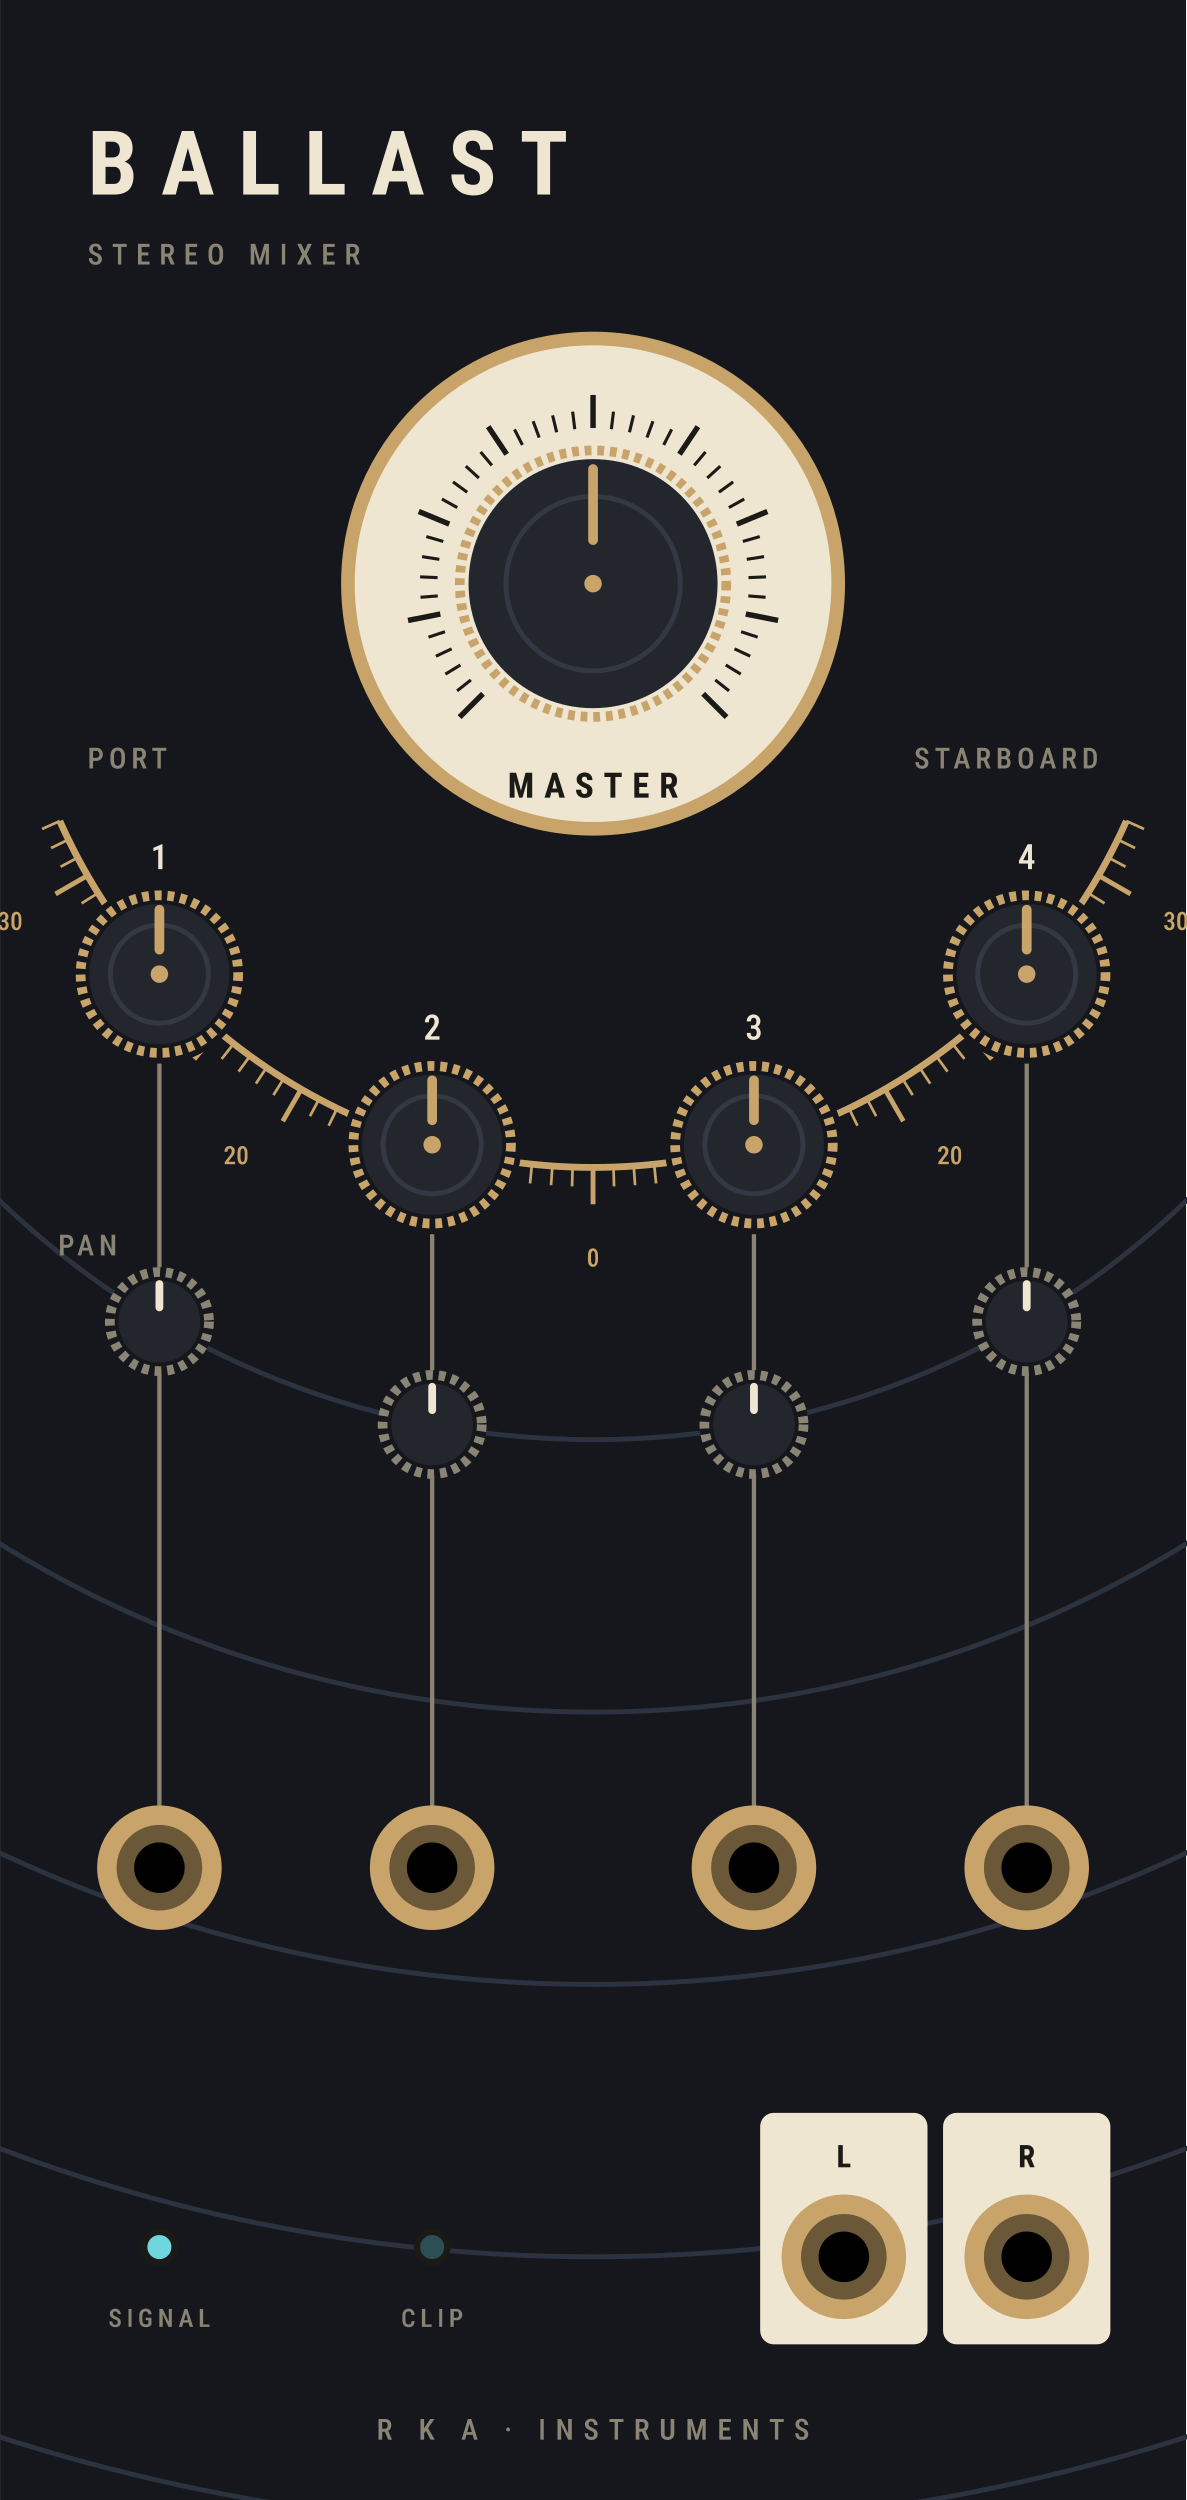
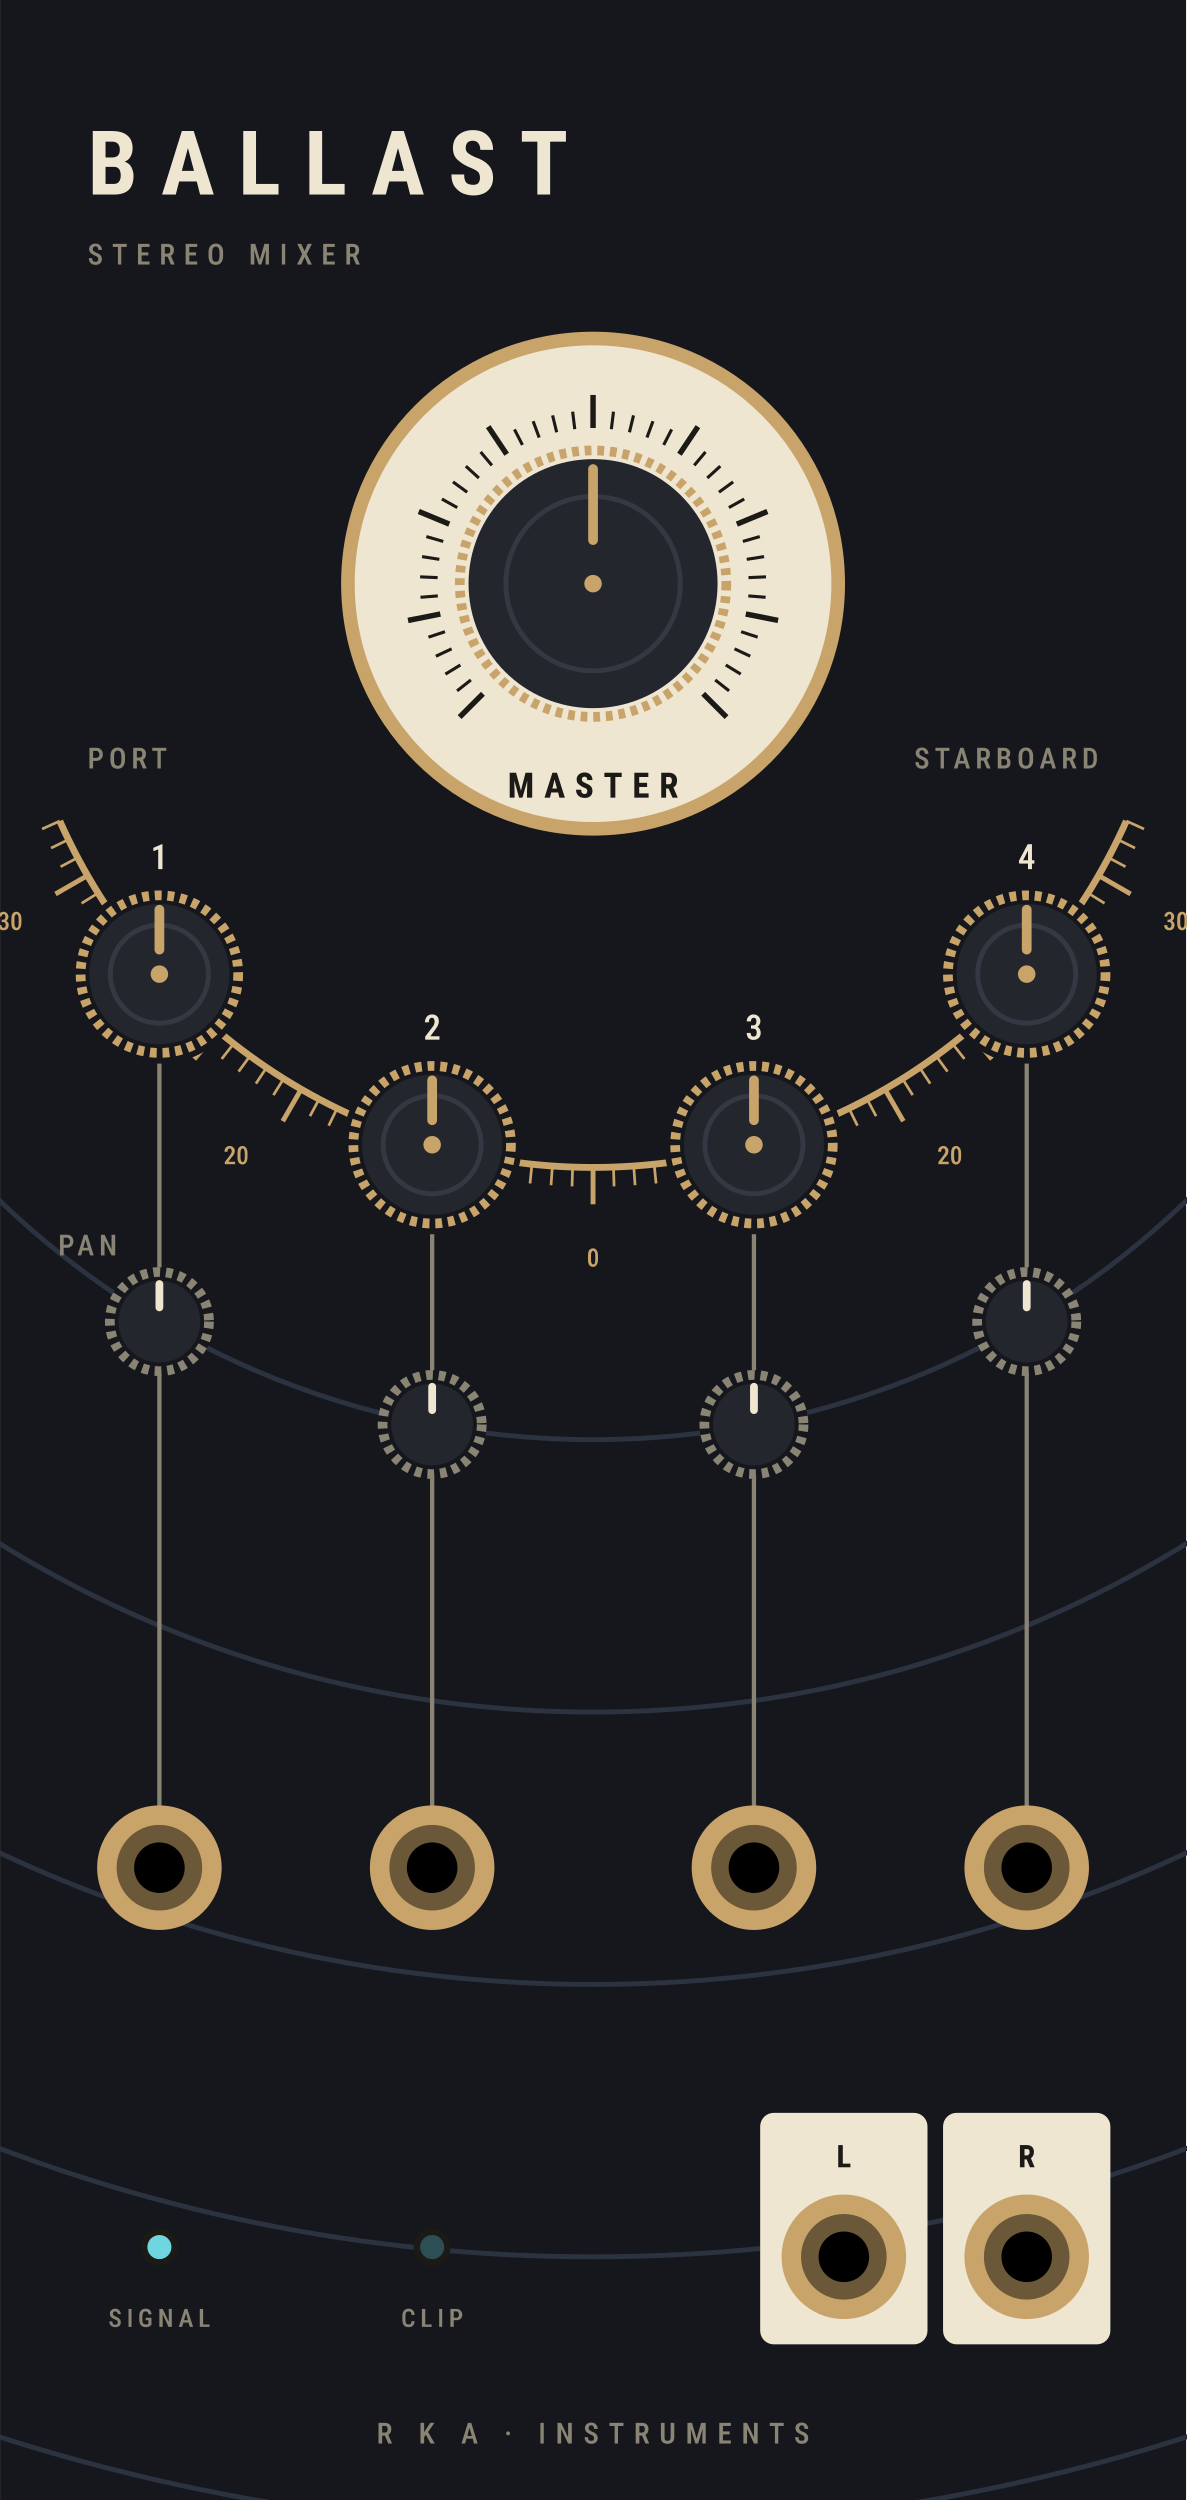
<svg xmlns="http://www.w3.org/2000/svg" width="427" height="900" viewBox="0 0 60.96 128.5">
  <rect width="60.96" height="128.5" fill="#15171c" />
  <circle cx="30.48" cy="30.0" r="58" fill="none" stroke="#2c3340" stroke-width="0.25" />
  <circle cx="30.48" cy="30.0" r="72" fill="none" stroke="#2c3340" stroke-width="0.25" />
  <circle cx="30.48" cy="30.0" r="86" fill="none" stroke="#2c3340" stroke-width="0.25" />
  <circle cx="30.48" cy="30.0" r="100" fill="none" stroke="#2c3340" stroke-width="0.25" />
  <path d="M 8.19 50.07 L 8.19 93.00" fill="none" stroke="#8a8474" stroke-width="0.22" stroke-linejoin="round" />
  <path d="M 22.21 58.84 L 22.21 93.00" fill="none" stroke="#8a8474" stroke-width="0.22" stroke-linejoin="round" />
  <path d="M 38.75 58.84 L 38.75 93.00" fill="none" stroke="#8a8474" stroke-width="0.22" stroke-linejoin="round" />
  <path d="M 52.77 50.07 L 52.77 93.00" fill="none" stroke="#8a8474" stroke-width="0.22" stroke-linejoin="round" />
  <path d="M 57.89 42.20 A 30 30 0 0 1 3.07 42.20" fill="none" stroke="#c9a46a" stroke-width="0.35" />
  <line x1="3.07" y1="42.20" x2="2.16" y2="42.61" stroke="#c9a46a" stroke-width="0.14" />
  <line x1="3.52" y1="43.15" x2="2.62" y2="43.59" stroke="#c9a46a" stroke-width="0.14" />
  <line x1="3.99" y1="44.08" x2="3.11" y2="44.55" stroke="#c9a46a" stroke-width="0.14" />
  <line x1="4.50" y1="45.00" x2="2.85" y2="45.95" stroke="#c9a46a" stroke-width="0.25" />
  <line x1="5.04" y1="45.90" x2="4.19" y2="46.43" stroke="#c9a46a" stroke-width="0.14" />
  <line x1="5.61" y1="46.78" x2="4.78" y2="47.33" stroke="#c9a46a" stroke-width="0.14" />
  <line x1="6.21" y1="47.63" x2="5.40" y2="48.22" stroke="#c9a46a" stroke-width="0.14" />
  <line x1="6.84" y1="48.47" x2="6.05" y2="49.09" stroke="#c9a46a" stroke-width="0.14" />
  <line x1="7.50" y1="49.28" x2="6.04" y2="50.50" stroke="#c9a46a" stroke-width="0.25" />
  <line x1="8.19" y1="50.07" x2="7.44" y2="50.74" stroke="#c9a46a" stroke-width="0.14" />
  <line x1="8.90" y1="50.84" x2="8.18" y2="51.53" stroke="#c9a46a" stroke-width="0.14" />
  <line x1="9.64" y1="51.58" x2="8.95" y2="52.30" stroke="#c9a46a" stroke-width="0.14" />
  <line x1="10.41" y1="52.29" x2="9.74" y2="53.04" stroke="#c9a46a" stroke-width="0.14" />
  <line x1="11.20" y1="52.98" x2="9.98" y2="54.44" stroke="#c9a46a" stroke-width="0.25" />
  <line x1="12.01" y1="53.64" x2="11.39" y2="54.43" stroke="#c9a46a" stroke-width="0.14" />
  <line x1="12.85" y1="54.27" x2="12.26" y2="55.08" stroke="#c9a46a" stroke-width="0.14" />
  <line x1="13.70" y1="54.87" x2="13.15" y2="55.70" stroke="#c9a46a" stroke-width="0.14" />
  <line x1="14.58" y1="55.44" x2="14.05" y2="56.29" stroke="#c9a46a" stroke-width="0.14" />
  <line x1="15.48" y1="55.98" x2="14.53" y2="57.63" stroke="#c9a46a" stroke-width="0.25" />
  <line x1="16.40" y1="56.49" x2="15.93" y2="57.37" stroke="#c9a46a" stroke-width="0.14" />
  <line x1="17.33" y1="56.96" x2="16.89" y2="57.86" stroke="#c9a46a" stroke-width="0.14" />
  <line x1="18.28" y1="57.41" x2="17.87" y2="58.32" stroke="#c9a46a" stroke-width="0.14" />
  <line x1="19.24" y1="57.82" x2="18.87" y2="58.74" stroke="#c9a46a" stroke-width="0.14" />
  <line x1="20.22" y1="58.19" x2="19.57" y2="59.98" stroke="#c9a46a" stroke-width="0.25" />
  <line x1="21.21" y1="58.53" x2="20.90" y2="59.48" stroke="#c9a46a" stroke-width="0.14" />
  <line x1="22.21" y1="58.84" x2="21.94" y2="59.80" stroke="#c9a46a" stroke-width="0.14" />
  <line x1="23.22" y1="59.11" x2="22.98" y2="60.08" stroke="#c9a46a" stroke-width="0.14" />
  <line x1="24.24" y1="59.34" x2="24.03" y2="60.32" stroke="#c9a46a" stroke-width="0.14" />
  <line x1="25.27" y1="59.54" x2="24.94" y2="61.42" stroke="#c9a46a" stroke-width="0.25" />
  <line x1="26.30" y1="59.71" x2="26.17" y2="60.70" stroke="#c9a46a" stroke-width="0.14" />
  <line x1="27.34" y1="59.84" x2="27.24" y2="60.83" stroke="#c9a46a" stroke-width="0.14" />
  <line x1="28.39" y1="59.93" x2="28.32" y2="60.92" stroke="#c9a46a" stroke-width="0.14" />
  <line x1="29.43" y1="59.98" x2="29.40" y2="60.98" stroke="#c9a46a" stroke-width="0.14" />
  <line x1="30.48" y1="60.00" x2="30.48" y2="61.90" stroke="#c9a46a" stroke-width="0.25" />
  <line x1="31.53" y1="59.98" x2="31.56" y2="60.98" stroke="#c9a46a" stroke-width="0.14" />
  <line x1="32.57" y1="59.93" x2="32.64" y2="60.92" stroke="#c9a46a" stroke-width="0.14" />
  <line x1="33.62" y1="59.84" x2="33.72" y2="60.83" stroke="#c9a46a" stroke-width="0.14" />
  <line x1="34.66" y1="59.71" x2="34.79" y2="60.70" stroke="#c9a46a" stroke-width="0.14" />
  <line x1="35.69" y1="59.54" x2="36.02" y2="61.42" stroke="#c9a46a" stroke-width="0.25" />
  <line x1="36.72" y1="59.34" x2="36.93" y2="60.32" stroke="#c9a46a" stroke-width="0.14" />
  <line x1="37.74" y1="59.11" x2="37.98" y2="60.08" stroke="#c9a46a" stroke-width="0.14" />
  <line x1="38.75" y1="58.84" x2="39.02" y2="59.80" stroke="#c9a46a" stroke-width="0.14" />
  <line x1="39.75" y1="58.53" x2="40.06" y2="59.48" stroke="#c9a46a" stroke-width="0.14" />
  <line x1="40.74" y1="58.19" x2="41.39" y2="59.98" stroke="#c9a46a" stroke-width="0.25" />
  <line x1="41.72" y1="57.82" x2="42.09" y2="58.74" stroke="#c9a46a" stroke-width="0.14" />
  <line x1="42.68" y1="57.41" x2="43.09" y2="58.32" stroke="#c9a46a" stroke-width="0.14" />
  <line x1="43.63" y1="56.96" x2="44.07" y2="57.86" stroke="#c9a46a" stroke-width="0.14" />
  <line x1="44.56" y1="56.49" x2="45.03" y2="57.37" stroke="#c9a46a" stroke-width="0.14" />
  <line x1="45.48" y1="55.98" x2="46.43" y2="57.63" stroke="#c9a46a" stroke-width="0.25" />
  <line x1="46.38" y1="55.44" x2="46.91" y2="56.29" stroke="#c9a46a" stroke-width="0.14" />
  <line x1="47.26" y1="54.87" x2="47.81" y2="55.70" stroke="#c9a46a" stroke-width="0.14" />
  <line x1="48.11" y1="54.27" x2="48.70" y2="55.08" stroke="#c9a46a" stroke-width="0.14" />
  <line x1="48.95" y1="53.64" x2="49.57" y2="54.43" stroke="#c9a46a" stroke-width="0.14" />
  <line x1="49.76" y1="52.98" x2="50.98" y2="54.44" stroke="#c9a46a" stroke-width="0.25" />
  <line x1="50.55" y1="52.29" x2="51.22" y2="53.04" stroke="#c9a46a" stroke-width="0.14" />
  <line x1="51.32" y1="51.58" x2="52.01" y2="52.30" stroke="#c9a46a" stroke-width="0.14" />
  <line x1="52.06" y1="50.84" x2="52.78" y2="51.53" stroke="#c9a46a" stroke-width="0.14" />
  <line x1="52.77" y1="50.07" x2="53.52" y2="50.74" stroke="#c9a46a" stroke-width="0.14" />
  <line x1="53.46" y1="49.28" x2="54.92" y2="50.50" stroke="#c9a46a" stroke-width="0.25" />
  <line x1="54.12" y1="48.47" x2="54.91" y2="49.09" stroke="#c9a46a" stroke-width="0.14" />
  <line x1="54.75" y1="47.63" x2="55.56" y2="48.22" stroke="#c9a46a" stroke-width="0.14" />
  <line x1="55.35" y1="46.78" x2="56.18" y2="47.33" stroke="#c9a46a" stroke-width="0.14" />
  <line x1="55.92" y1="45.90" x2="56.77" y2="46.43" stroke="#c9a46a" stroke-width="0.14" />
  <line x1="56.46" y1="45.00" x2="58.11" y2="45.95" stroke="#c9a46a" stroke-width="0.25" />
  <line x1="56.97" y1="44.08" x2="57.85" y2="44.55" stroke="#c9a46a" stroke-width="0.14" />
  <line x1="57.44" y1="43.15" x2="58.34" y2="43.59" stroke="#c9a46a" stroke-width="0.14" />
  <line x1="57.89" y1="42.20" x2="58.80" y2="42.61" stroke="#c9a46a" stroke-width="0.14" />
  <circle cx="30.48" cy="30.0" r="44" fill="none" stroke="#2c3340" stroke-width="0.25" />
  <text x="0.52" y="47.80" font-size="1.3" fill="#c9a46a" text-anchor="middle" font-weight="500" font-family="'DIN Alternate', 'Bahnschrift', 'Roboto Condensed', 'Arial Narrow', Arial, sans-serif" letter-spacing="0">30</text>
  <text x="12.14" y="59.84" font-size="1.3" fill="#c9a46a" text-anchor="middle" font-weight="500" font-family="'DIN Alternate', 'Bahnschrift', 'Roboto Condensed', 'Arial Narrow', Arial, sans-serif" letter-spacing="0">20</text>
  <text x="30.48" y="65.10" font-size="1.3" fill="#c9a46a" text-anchor="middle" font-weight="500" font-family="'DIN Alternate', 'Bahnschrift', 'Roboto Condensed', 'Arial Narrow', Arial, sans-serif" letter-spacing="0">0</text>
  <text x="48.82" y="59.84" font-size="1.3" fill="#c9a46a" text-anchor="middle" font-weight="500" font-family="'DIN Alternate', 'Bahnschrift', 'Roboto Condensed', 'Arial Narrow', Arial, sans-serif" letter-spacing="0">20</text>
  <text x="60.44" y="47.80" font-size="1.3" fill="#c9a46a" text-anchor="middle" font-weight="500" font-family="'DIN Alternate', 'Bahnschrift', 'Roboto Condensed', 'Arial Narrow', Arial, sans-serif" letter-spacing="0">30</text>
  <text x="4.50" y="10.00" font-size="4.6" fill="#efe6d2" text-anchor="start" font-weight="600" font-family="'DIN Alternate', 'Bahnschrift', 'Roboto Condensed', 'Arial Narrow', Arial, sans-serif" letter-spacing="1.2">BALLAST</text>
  <text x="4.50" y="13.60" font-size="1.5" fill="#8a8474" text-anchor="start" font-weight="500" font-family="'DIN Alternate', 'Bahnschrift', 'Roboto Condensed', 'Arial Narrow', Arial, sans-serif" letter-spacing="0.45">STEREO MIXER</text>
  <circle cx="30.48" cy="30.0" r="12.6" fill="#efe6d2" stroke="#c9a46a" stroke-width="0.7" />
  <line x1="24.82" y1="35.66" x2="23.62" y2="36.86" stroke="#1c1a16" stroke-width="0.28" />
  <line x1="24.20" y1="34.95" x2="23.49" y2="35.51" stroke="#1c1a16" stroke-width="0.16" />
  <line x1="23.66" y1="34.18" x2="22.89" y2="34.65" stroke="#1c1a16" stroke-width="0.16" />
  <line x1="23.21" y1="33.35" x2="22.40" y2="33.73" stroke="#1c1a16" stroke-width="0.16" />
  <line x1="22.87" y1="32.47" x2="22.02" y2="32.75" stroke="#1c1a16" stroke-width="0.16" />
  <line x1="22.63" y1="31.56" x2="20.97" y2="31.89" stroke="#1c1a16" stroke-width="0.28" />
  <line x1="22.50" y1="30.63" x2="21.61" y2="30.70" stroke="#1c1a16" stroke-width="0.16" />
  <line x1="22.49" y1="29.69" x2="21.59" y2="29.65" stroke="#1c1a16" stroke-width="0.16" />
  <line x1="22.58" y1="28.75" x2="21.69" y2="28.61" stroke="#1c1a16" stroke-width="0.16" />
  <line x1="22.78" y1="27.83" x2="21.91" y2="27.58" stroke="#1c1a16" stroke-width="0.16" />
  <line x1="23.09" y1="26.94" x2="21.52" y2="26.29" stroke="#1c1a16" stroke-width="0.28" />
  <line x1="23.50" y1="26.09" x2="22.71" y2="25.65" stroke="#1c1a16" stroke-width="0.16" />
  <line x1="24.01" y1="25.30" x2="23.28" y2="24.77" stroke="#1c1a16" stroke-width="0.16" />
  <line x1="24.61" y1="24.57" x2="23.94" y2="23.96" stroke="#1c1a16" stroke-width="0.16" />
  <line x1="25.28" y1="23.92" x2="24.70" y2="23.23" stroke="#1c1a16" stroke-width="0.16" />
  <line x1="26.04" y1="23.35" x2="25.09" y2="21.93" stroke="#1c1a16" stroke-width="0.28" />
  <line x1="26.85" y1="22.87" x2="26.44" y2="22.07" stroke="#1c1a16" stroke-width="0.16" />
  <line x1="27.71" y1="22.49" x2="27.40" y2="21.65" stroke="#1c1a16" stroke-width="0.16" />
  <line x1="28.61" y1="22.22" x2="28.40" y2="21.35" stroke="#1c1a16" stroke-width="0.16" />
  <line x1="29.54" y1="22.06" x2="29.43" y2="21.16" stroke="#1c1a16" stroke-width="0.16" />
  <line x1="30.48" y1="22.00" x2="30.48" y2="20.30" stroke="#1c1a16" stroke-width="0.28" />
  <line x1="31.42" y1="22.06" x2="31.53" y2="21.16" stroke="#1c1a16" stroke-width="0.16" />
  <line x1="32.35" y1="22.22" x2="32.56" y2="21.35" stroke="#1c1a16" stroke-width="0.16" />
  <line x1="33.25" y1="22.49" x2="33.56" y2="21.65" stroke="#1c1a16" stroke-width="0.16" />
  <line x1="34.11" y1="22.87" x2="34.52" y2="22.07" stroke="#1c1a16" stroke-width="0.16" />
  <line x1="34.92" y1="23.35" x2="35.87" y2="21.93" stroke="#1c1a16" stroke-width="0.28" />
  <line x1="35.68" y1="23.92" x2="36.26" y2="23.23" stroke="#1c1a16" stroke-width="0.16" />
  <line x1="36.35" y1="24.57" x2="37.02" y2="23.96" stroke="#1c1a16" stroke-width="0.16" />
  <line x1="36.95" y1="25.30" x2="37.68" y2="24.77" stroke="#1c1a16" stroke-width="0.16" />
  <line x1="37.46" y1="26.09" x2="38.25" y2="25.65" stroke="#1c1a16" stroke-width="0.16" />
  <line x1="37.87" y1="26.94" x2="39.44" y2="26.29" stroke="#1c1a16" stroke-width="0.28" />
  <line x1="38.18" y1="27.83" x2="39.05" y2="27.58" stroke="#1c1a16" stroke-width="0.16" />
  <line x1="38.38" y1="28.75" x2="39.27" y2="28.61" stroke="#1c1a16" stroke-width="0.16" />
  <line x1="38.47" y1="29.69" x2="39.37" y2="29.65" stroke="#1c1a16" stroke-width="0.16" />
  <line x1="38.46" y1="30.63" x2="39.35" y2="30.70" stroke="#1c1a16" stroke-width="0.16" />
  <line x1="38.33" y1="31.56" x2="39.99" y2="31.89" stroke="#1c1a16" stroke-width="0.28" />
  <line x1="38.09" y1="32.47" x2="38.94" y2="32.75" stroke="#1c1a16" stroke-width="0.16" />
  <line x1="37.75" y1="33.35" x2="38.56" y2="33.73" stroke="#1c1a16" stroke-width="0.16" />
  <line x1="37.30" y1="34.18" x2="38.07" y2="34.65" stroke="#1c1a16" stroke-width="0.16" />
  <line x1="36.76" y1="34.95" x2="37.47" y2="35.51" stroke="#1c1a16" stroke-width="0.16" />
  <line x1="36.14" y1="35.66" x2="37.34" y2="36.86" stroke="#1c1a16" stroke-width="0.28" />
  <text x="30.48" y="41.00" font-size="1.8" fill="#1c1a16" text-anchor="middle" font-weight="700" font-family="'DIN Alternate', 'Bahnschrift', 'Roboto Condensed', 'Arial Narrow', Arial, sans-serif" letter-spacing="0.5">MASTER</text>
  <circle cx="30.48" cy="30.00" r="6.85" fill="none" stroke="#c9a46a" stroke-width="0.5" stroke-dasharray="0.35 0.3" />
  <circle cx="30.48" cy="30.00" r="6.40" fill="#23262d" />
  <circle cx="30.48" cy="30.00" r="4.48" fill="none" stroke="#343842" stroke-width="0.25" />
  <circle cx="30.48" cy="30.00" r="0.45" fill="#c9a46a" />
  <line x1="30.48" y1="27.76" x2="30.48" y2="24.11" stroke="#c9a46a" stroke-width="0.5" stroke-linecap="round" />
  <circle cx="8.19" cy="50.07" r="4.6" fill="#15171c" />
  <circle cx="8.19" cy="50.07" r="4.05" fill="none" stroke="#c9a46a" stroke-width="0.5" stroke-dasharray="0.35 0.3" />
  <circle cx="8.19" cy="50.07" r="3.60" fill="#23262d" />
  <circle cx="8.19" cy="50.07" r="2.52" fill="none" stroke="#343842" stroke-width="0.25" />
  <circle cx="8.19" cy="50.07" r="0.45" fill="#c9a46a" />
  <line x1="8.19" y1="48.81" x2="8.19" y2="46.76" stroke="#c9a46a" stroke-width="0.5" stroke-linecap="round" />
  <text x="8.19" y="44.67" font-size="1.8" fill="#efe6d2" text-anchor="middle" font-weight="500" font-family="'DIN Alternate', 'Bahnschrift', 'Roboto Condensed', 'Arial Narrow', Arial, sans-serif" letter-spacing="0.25">1</text>
  <circle cx="8.19" cy="67.93" r="2.8" fill="#15171c" />
  <circle cx="8.19" cy="67.93" r="2.55" fill="none" stroke="#8a8474" stroke-width="0.5" stroke-dasharray="0.35 0.3" />
  <circle cx="8.19" cy="67.93" r="2.10" fill="#23262d" />
  <line x1="8.19" y1="67.20" x2="8.19" y2="66.00" stroke="#efe6d2" stroke-width="0.4" stroke-linecap="round" />
  <circle cx="8.19" cy="96" r="3.2" fill="#c9a46a" />
  <circle cx="8.19" cy="96" r="2.2" fill="#6b5838" />
  <circle cx="8.19" cy="96" r="1.3" fill="#000" />
  <circle cx="22.21" cy="58.84" r="4.6" fill="#15171c" />
  <circle cx="22.21" cy="58.84" r="4.05" fill="none" stroke="#c9a46a" stroke-width="0.5" stroke-dasharray="0.35 0.3" />
  <circle cx="22.21" cy="58.84" r="3.60" fill="#23262d" />
  <circle cx="22.21" cy="58.84" r="2.52" fill="none" stroke="#343842" stroke-width="0.25" />
  <circle cx="22.21" cy="58.84" r="0.45" fill="#c9a46a" />
  <line x1="22.21" y1="57.58" x2="22.21" y2="55.53" stroke="#c9a46a" stroke-width="0.5" stroke-linecap="round" />
  <text x="22.21" y="53.44" font-size="1.8" fill="#efe6d2" text-anchor="middle" font-weight="500" font-family="'DIN Alternate', 'Bahnschrift', 'Roboto Condensed', 'Arial Narrow', Arial, sans-serif" letter-spacing="0.25">2</text>
  <circle cx="22.21" cy="73.22" r="2.8" fill="#15171c" />
  <circle cx="22.21" cy="73.22" r="2.55" fill="none" stroke="#8a8474" stroke-width="0.5" stroke-dasharray="0.35 0.3" />
  <circle cx="22.21" cy="73.22" r="2.10" fill="#23262d" />
  <line x1="22.21" y1="72.48" x2="22.21" y2="71.28" stroke="#efe6d2" stroke-width="0.4" stroke-linecap="round" />
  <circle cx="22.21" cy="96" r="3.2" fill="#c9a46a" />
  <circle cx="22.21" cy="96" r="2.2" fill="#6b5838" />
  <circle cx="22.21" cy="96" r="1.3" fill="#000" />
  <circle cx="38.75" cy="58.84" r="4.6" fill="#15171c" />
  <circle cx="38.75" cy="58.84" r="4.05" fill="none" stroke="#c9a46a" stroke-width="0.5" stroke-dasharray="0.35 0.3" />
  <circle cx="38.75" cy="58.84" r="3.60" fill="#23262d" />
  <circle cx="38.75" cy="58.84" r="2.52" fill="none" stroke="#343842" stroke-width="0.25" />
  <circle cx="38.75" cy="58.84" r="0.45" fill="#c9a46a" />
  <line x1="38.75" y1="57.58" x2="38.75" y2="55.53" stroke="#c9a46a" stroke-width="0.5" stroke-linecap="round" />
  <text x="38.75" y="53.44" font-size="1.8" fill="#efe6d2" text-anchor="middle" font-weight="500" font-family="'DIN Alternate', 'Bahnschrift', 'Roboto Condensed', 'Arial Narrow', Arial, sans-serif" letter-spacing="0.25">3</text>
  <circle cx="38.75" cy="73.22" r="2.8" fill="#15171c" />
  <circle cx="38.75" cy="73.22" r="2.55" fill="none" stroke="#8a8474" stroke-width="0.5" stroke-dasharray="0.35 0.3" />
  <circle cx="38.75" cy="73.22" r="2.10" fill="#23262d" />
  <line x1="38.75" y1="72.48" x2="38.75" y2="71.28" stroke="#efe6d2" stroke-width="0.4" stroke-linecap="round" />
  <circle cx="38.75" cy="96" r="3.2" fill="#c9a46a" />
  <circle cx="38.75" cy="96" r="2.2" fill="#6b5838" />
  <circle cx="38.75" cy="96" r="1.3" fill="#000" />
  <circle cx="52.77" cy="50.07" r="4.6" fill="#15171c" />
  <circle cx="52.77" cy="50.07" r="4.05" fill="none" stroke="#c9a46a" stroke-width="0.5" stroke-dasharray="0.35 0.3" />
  <circle cx="52.77" cy="50.07" r="3.60" fill="#23262d" />
  <circle cx="52.77" cy="50.07" r="2.52" fill="none" stroke="#343842" stroke-width="0.25" />
  <circle cx="52.77" cy="50.07" r="0.45" fill="#c9a46a" />
  <line x1="52.77" y1="48.81" x2="52.77" y2="46.76" stroke="#c9a46a" stroke-width="0.5" stroke-linecap="round" />
  <text x="52.77" y="44.67" font-size="1.8" fill="#efe6d2" text-anchor="middle" font-weight="500" font-family="'DIN Alternate', 'Bahnschrift', 'Roboto Condensed', 'Arial Narrow', Arial, sans-serif" letter-spacing="0.25">4</text>
  <circle cx="52.77" cy="67.93" r="2.8" fill="#15171c" />
  <circle cx="52.77" cy="67.93" r="2.55" fill="none" stroke="#8a8474" stroke-width="0.5" stroke-dasharray="0.35 0.3" />
  <circle cx="52.77" cy="67.93" r="2.10" fill="#23262d" />
  <line x1="52.77" y1="67.20" x2="52.77" y2="66.00" stroke="#efe6d2" stroke-width="0.4" stroke-linecap="round" />
  <circle cx="52.77" cy="96" r="3.2" fill="#c9a46a" />
  <circle cx="52.77" cy="96" r="2.2" fill="#6b5838" />
  <circle cx="52.77" cy="96" r="1.3" fill="#000" />
  <text x="2.99" y="64.53" font-size="1.5" fill="#8a8474" text-anchor="start" font-weight="500" font-family="'DIN Alternate', 'Bahnschrift', 'Roboto Condensed', 'Arial Narrow', Arial, sans-serif" letter-spacing="0.25">PAN</text>
  <text x="4.50" y="39.50" font-size="1.5" fill="#8a8474" text-anchor="start" font-weight="500" font-family="'DIN Alternate', 'Bahnschrift', 'Roboto Condensed', 'Arial Narrow', Arial, sans-serif" letter-spacing="0.25">PORT</text>
  <text x="56.46" y="39.50" font-size="1.5" fill="#8a8474" text-anchor="end" font-weight="500" font-family="'DIN Alternate', 'Bahnschrift', 'Roboto Condensed', 'Arial Narrow', Arial, sans-serif" letter-spacing="0.25">STARBOARD</text>
  <rect x="39.07" y="108.60" width="8.6" height="11.9" rx="0.7" fill="#efe6d2" />
  <circle cx="43.37" cy="116" r="3.2" fill="#c9a46a" />
  <circle cx="43.37" cy="116" r="2.2" fill="#6b5838" />
  <circle cx="43.37" cy="116" r="1.3" fill="#000" />
  <text x="43.37" y="111.40" font-size="1.6" fill="#1c1a16" text-anchor="middle" font-weight="700" font-family="'DIN Alternate', 'Bahnschrift', 'Roboto Condensed', 'Arial Narrow', Arial, sans-serif" letter-spacing="0.25">L</text>
  <rect x="48.47" y="108.60" width="8.6" height="11.9" rx="0.7" fill="#efe6d2" />
  <circle cx="52.77" cy="116" r="3.2" fill="#c9a46a" />
  <circle cx="52.77" cy="116" r="2.2" fill="#6b5838" />
  <circle cx="52.77" cy="116" r="1.3" fill="#000" />
  <text x="52.77" y="111.40" font-size="1.6" fill="#1c1a16" text-anchor="middle" font-weight="700" font-family="'DIN Alternate', 'Bahnschrift', 'Roboto Condensed', 'Arial Narrow', Arial, sans-serif" letter-spacing="0.25">R</text>
  <circle cx="8.19" cy="115.50" r="0.95" fill="#1c1a16" />
  <circle cx="8.19" cy="115.50" r="0.62" fill="#6fd6e0" />
  <circle cx="22.21" cy="115.50" r="0.95" fill="#1c1a16" />
  <circle cx="22.21" cy="115.50" r="0.62" fill="#2b4f55" />
  <text x="8.19" y="119.60" font-size="1.3" fill="#8a8474" text-anchor="middle" font-weight="500" font-family="'DIN Alternate', 'Bahnschrift', 'Roboto Condensed', 'Arial Narrow', Arial, sans-serif" letter-spacing="0.25">SIGNAL</text>
  <text x="22.21" y="119.60" font-size="1.3" fill="#8a8474" text-anchor="middle" font-weight="500" font-family="'DIN Alternate', 'Bahnschrift', 'Roboto Condensed', 'Arial Narrow', Arial, sans-serif" letter-spacing="0.25">CLIP</text>
-   <text x="30.48" y="125.40" font-size="1.5" fill="#8a8474" text-anchor="middle" font-weight="500" font-family="'DIN Alternate', 'Bahnschrift', 'Roboto Condensed', 'Arial Narrow', Arial, sans-serif" letter-spacing="0.5">R K A · INSTRUMENTS</text>
+   <text x="30.48" y="125.60" font-size="1.5" fill="#8a8474" text-anchor="middle" font-weight="500" font-family="'DIN Alternate', 'Bahnschrift', 'Roboto Condensed', 'Arial Narrow', Arial, sans-serif" letter-spacing="0.5">R K A · INSTRUMENTS</text>
</svg>
